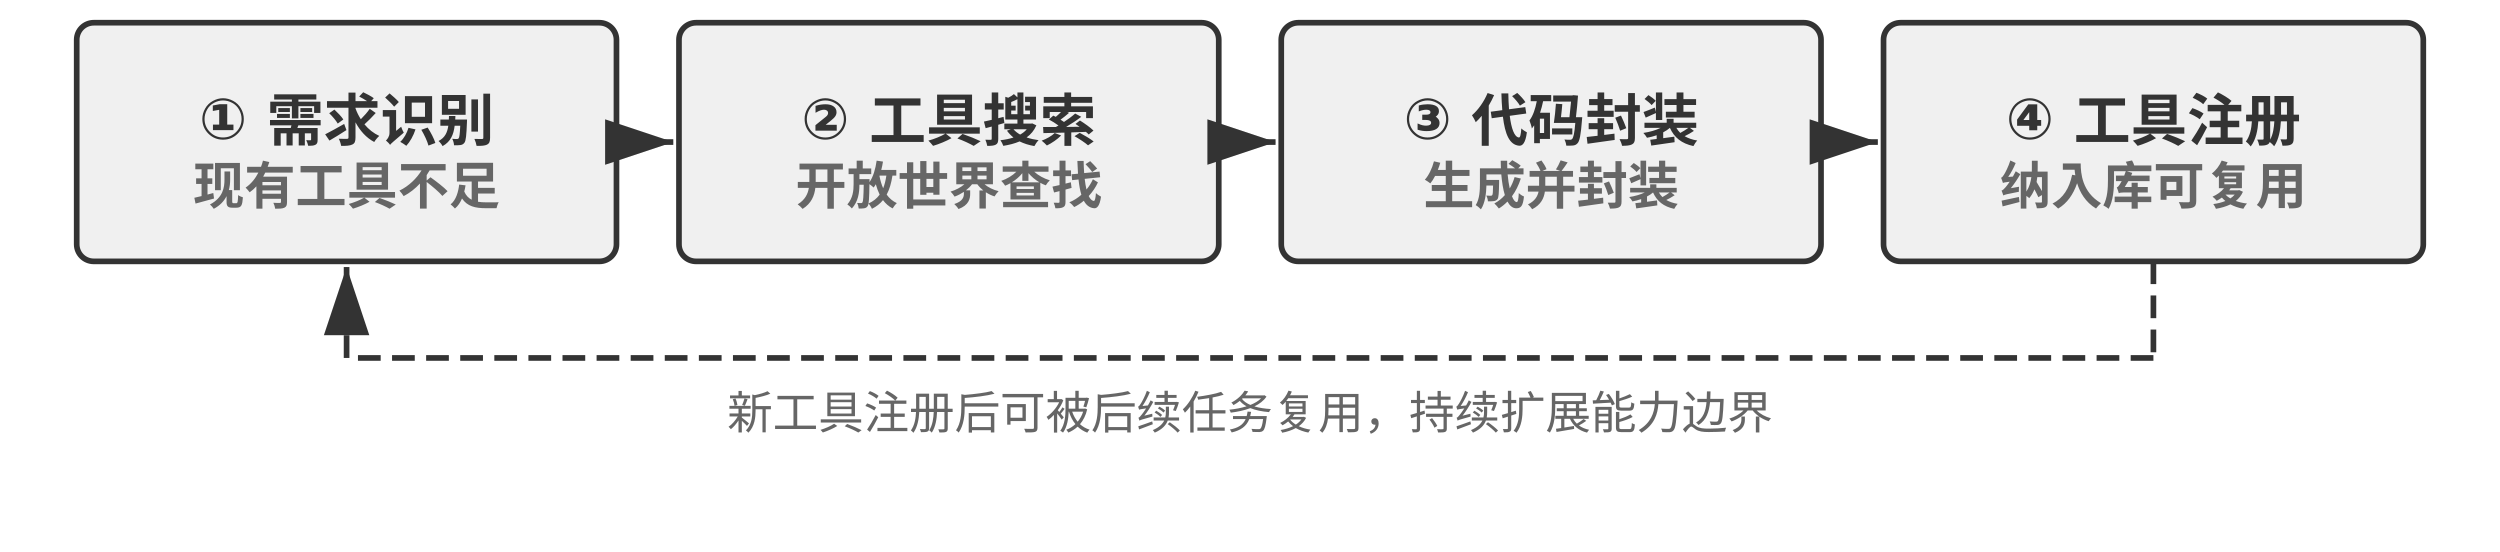
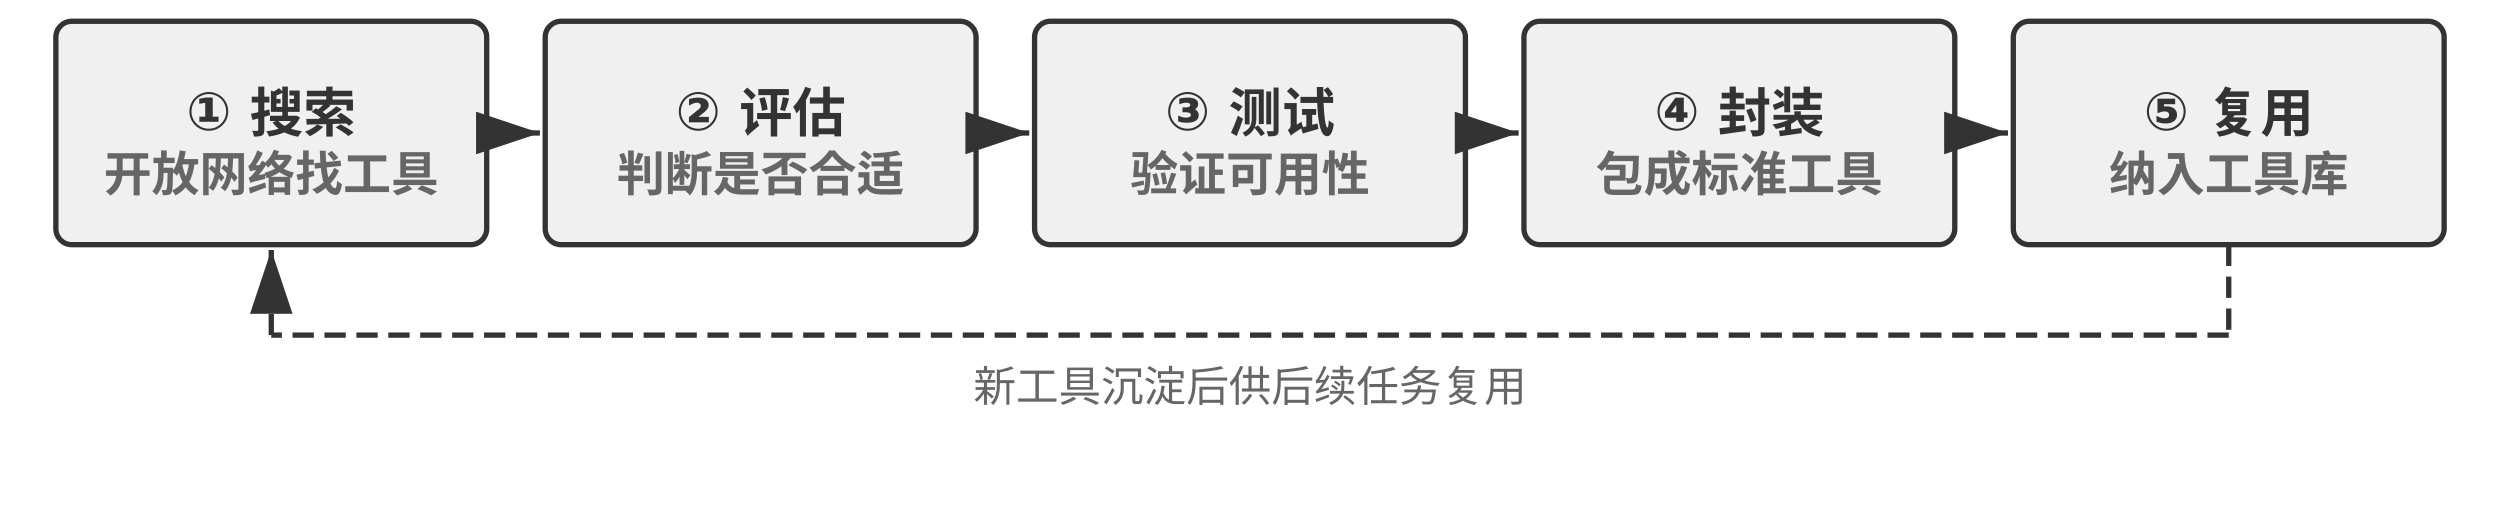
- <svg xmlns="http://www.w3.org/2000/svg" viewBox="0 40 880 194" width="880" height="194" style="background:#ffffff">
+ <svg xmlns="http://www.w3.org/2000/svg" viewBox="0 40 940 194" width="940" height="194" style="background:#ffffff">
  <defs>
    <marker id="ah" markerWidth="12" markerHeight="8" refX="12" refY="4" orient="auto">
      <polygon points="0 0, 12 4, 0 8" fill="#333333" />
    </marker>
    <marker id="ah-light" markerWidth="12" markerHeight="8" refX="12" refY="4" orient="auto">
      <polygon points="0 0, 12 4, 0 8" fill="#999999" />
    </marker>
  </defs>
-   <rect x="27.0" y="48" width="190" height="84" rx="6" fill="#f0f0f0" stroke="#333333" stroke-width="2" />
-   <text x="122.0" y="78.0" font-family="Arial, 'Helvetica Neue', Helvetica, 'PingFang SC', 'Microsoft YaHei', sans-serif" font-size="20" fill="#333333" text-anchor="middle" dominant-baseline="central" font-weight="bold">① 需求识别</text>
-   <text x="122.0" y="104.0" font-family="Arial, 'Helvetica Neue', Helvetica, 'PingFang SC', 'Microsoft YaHei', sans-serif" font-size="18" fill="#666666" text-anchor="middle" dominant-baseline="central" font-weight="bold">现有工具不足</text>
-   <rect x="239.0" y="48" width="190" height="84" rx="6" fill="#f0f0f0" stroke="#333333" stroke-width="2" />
-   <text x="334.0" y="78.0" font-family="Arial, 'Helvetica Neue', Helvetica, 'PingFang SC', 'Microsoft YaHei', sans-serif" font-size="20" fill="#333333" text-anchor="middle" dominant-baseline="central" font-weight="bold">② 工具搜索</text>
-   <text x="334.0" y="104.0" font-family="Arial, 'Helvetica Neue', Helvetica, 'PingFang SC', 'Microsoft YaHei', sans-serif" font-size="18" fill="#666666" text-anchor="middle" dominant-baseline="central" font-weight="bold">开放世界查找</text>
-   <line x1="219.0" y1="90.0" x2="237.0" y2="90.0" stroke="#333333" stroke-width="2" marker-end="url(#ah)" />
-   <rect x="451.0" y="48" width="190" height="84" rx="6" fill="#f0f0f0" stroke="#333333" stroke-width="2" />
-   <text x="546.0" y="78.0" font-family="Arial, 'Helvetica Neue', Helvetica, 'PingFang SC', 'Microsoft YaHei', sans-serif" font-size="20" fill="#333333" text-anchor="middle" dominant-baseline="central" font-weight="bold">③ 代码封装</text>
-   <text x="546.0" y="104.0" font-family="Arial, 'Helvetica Neue', Helvetica, 'PingFang SC', 'Microsoft YaHei', sans-serif" font-size="18" fill="#666666" text-anchor="middle" dominant-baseline="central" font-weight="bold">生成并封装</text>
-   <line x1="431.0" y1="90.0" x2="449.0" y2="90.0" stroke="#333333" stroke-width="2" marker-end="url(#ah)" />
-   <rect x="663.0" y="48" width="190" height="84" rx="6" fill="#f0f0f0" stroke="#333333" stroke-width="2" />
-   <text x="758.0" y="78.0" font-family="Arial, 'Helvetica Neue', Helvetica, 'PingFang SC', 'Microsoft YaHei', sans-serif" font-size="20" fill="#333333" text-anchor="middle" dominant-baseline="central" font-weight="bold">④ 工具注册</text>
-   <text x="758.0" y="104.0" font-family="Arial, 'Helvetica Neue', Helvetica, 'PingFang SC', 'Microsoft YaHei', sans-serif" font-size="18" fill="#666666" text-anchor="middle" dominant-baseline="central" font-weight="bold">纳入库可复用</text>
-   <line x1="643.0" y1="90.0" x2="661.0" y2="90.0" stroke="#333333" stroke-width="2" marker-end="url(#ah)" />
-   <line x1="758.0" y1="132" x2="758.0" y2="166" stroke="#333333" stroke-width="2" stroke-dasharray="8,4" />
-   <line x1="758.0" y1="166" x2="122.0" y2="166" stroke="#333333" stroke-width="2" stroke-dasharray="8,4" />
-   <line x1="122.0" y1="166" x2="122.0" y2="134" stroke="#333333" stroke-width="2" stroke-dasharray="8,4" marker-end="url(#ah)" />
-   <text x="440.0" y="184" font-family="Arial, 'Helvetica Neue', Helvetica, 'PingFang SC', 'Microsoft YaHei', sans-serif" font-size="16" fill="#666666" text-anchor="middle" dominant-baseline="central" font-weight="normal">新工具注册后可被后续任务复用，持续扩展能力边界</text>
+   <rect x="21.0" y="48" width="162" height="84" rx="6" fill="#f0f0f0" stroke="#333333" stroke-width="2" />
+   <text x="102.0" y="78.0" font-family="Arial, 'Helvetica Neue', Helvetica, 'PingFang SC', 'Microsoft YaHei', sans-serif" font-size="20" fill="#333333" text-anchor="middle" dominant-baseline="central" font-weight="bold">① 搜索</text>
+   <text x="102.0" y="104.0" font-family="Arial, 'Helvetica Neue', Helvetica, 'PingFang SC', 'Microsoft YaHei', sans-serif" font-size="18" fill="#666666" text-anchor="middle" dominant-baseline="central" font-weight="bold">开放网络找工具</text>
+   <rect x="205.0" y="48" width="162" height="84" rx="6" fill="#f0f0f0" stroke="#333333" stroke-width="2" />
+   <text x="286.0" y="78.0" font-family="Arial, 'Helvetica Neue', Helvetica, 'PingFang SC', 'Microsoft YaHei', sans-serif" font-size="20" fill="#333333" text-anchor="middle" dominant-baseline="central" font-weight="bold">② 评估</text>
+   <text x="286.0" y="104.0" font-family="Arial, 'Helvetica Neue', Helvetica, 'PingFang SC', 'Microsoft YaHei', sans-serif" font-size="18" fill="#666666" text-anchor="middle" dominant-baseline="central" font-weight="bold">判断是否合适</text>
+   <line x1="185.0" y1="90.0" x2="203.0" y2="90.0" stroke="#333333" stroke-width="2" marker-end="url(#ah)" />
+   <rect x="389.0" y="48" width="162" height="84" rx="6" fill="#f0f0f0" stroke="#333333" stroke-width="2" />
+   <text x="470.0" y="78.0" font-family="Arial, 'Helvetica Neue', Helvetica, 'PingFang SC', 'Microsoft YaHei', sans-serif" font-size="20" fill="#333333" text-anchor="middle" dominant-baseline="central" font-weight="bold">③ 测试</text>
+   <text x="470.0" y="104.0" font-family="Arial, 'Helvetica Neue', Helvetica, 'PingFang SC', 'Microsoft YaHei', sans-serif" font-size="18" fill="#666666" text-anchor="middle" dominant-baseline="central" font-weight="bold">验证可用性</text>
+   <line x1="369.0" y1="90.0" x2="387.0" y2="90.0" stroke="#333333" stroke-width="2" marker-end="url(#ah)" />
+   <rect x="573.0" y="48" width="162" height="84" rx="6" fill="#f0f0f0" stroke="#333333" stroke-width="2" />
+   <text x="654.0" y="78.0" font-family="Arial, 'Helvetica Neue', Helvetica, 'PingFang SC', 'Microsoft YaHei', sans-serif" font-size="20" fill="#333333" text-anchor="middle" dominant-baseline="central" font-weight="bold">④ 封装</text>
+   <text x="654.0" y="104.0" font-family="Arial, 'Helvetica Neue', Helvetica, 'PingFang SC', 'Microsoft YaHei', sans-serif" font-size="18" fill="#666666" text-anchor="middle" dominant-baseline="central" font-weight="bold">包成标准工具</text>
+   <line x1="553.0" y1="90.0" x2="571.0" y2="90.0" stroke="#333333" stroke-width="2" marker-end="url(#ah)" />
+   <rect x="757.0" y="48" width="162" height="84" rx="6" fill="#f0f0f0" stroke="#333333" stroke-width="2" />
+   <text x="838.0" y="78.0" font-family="Arial, 'Helvetica Neue', Helvetica, 'PingFang SC', 'Microsoft YaHei', sans-serif" font-size="20" fill="#333333" text-anchor="middle" dominant-baseline="central" font-weight="bold">⑤ 复用</text>
+   <text x="838.0" y="104.0" font-family="Arial, 'Helvetica Neue', Helvetica, 'PingFang SC', 'Microsoft YaHei', sans-serif" font-size="18" fill="#666666" text-anchor="middle" dominant-baseline="central" font-weight="bold">纳入工具库</text>
+   <line x1="737.0" y1="90.0" x2="755.0" y2="90.0" stroke="#333333" stroke-width="2" marker-end="url(#ah)" />
+   <line x1="838.0" y1="132" x2="838.0" y2="166" stroke="#333333" stroke-width="2" stroke-dasharray="8,4" />
+   <line x1="838.0" y1="166" x2="102.0" y2="166" stroke="#333333" stroke-width="2" stroke-dasharray="8,4" />
+   <line x1="102.0" y1="166" x2="102.0" y2="134" stroke="#333333" stroke-width="2" stroke-dasharray="8,4" marker-end="url(#ah)" />
+   <text x="470.0" y="184" font-family="Arial, 'Helvetica Neue', Helvetica, 'PingFang SC', 'Microsoft YaHei', sans-serif" font-size="16" fill="#666666" text-anchor="middle" dominant-baseline="central" font-weight="normal">新工具沉淀后供后续任务复用</text>
</svg>
